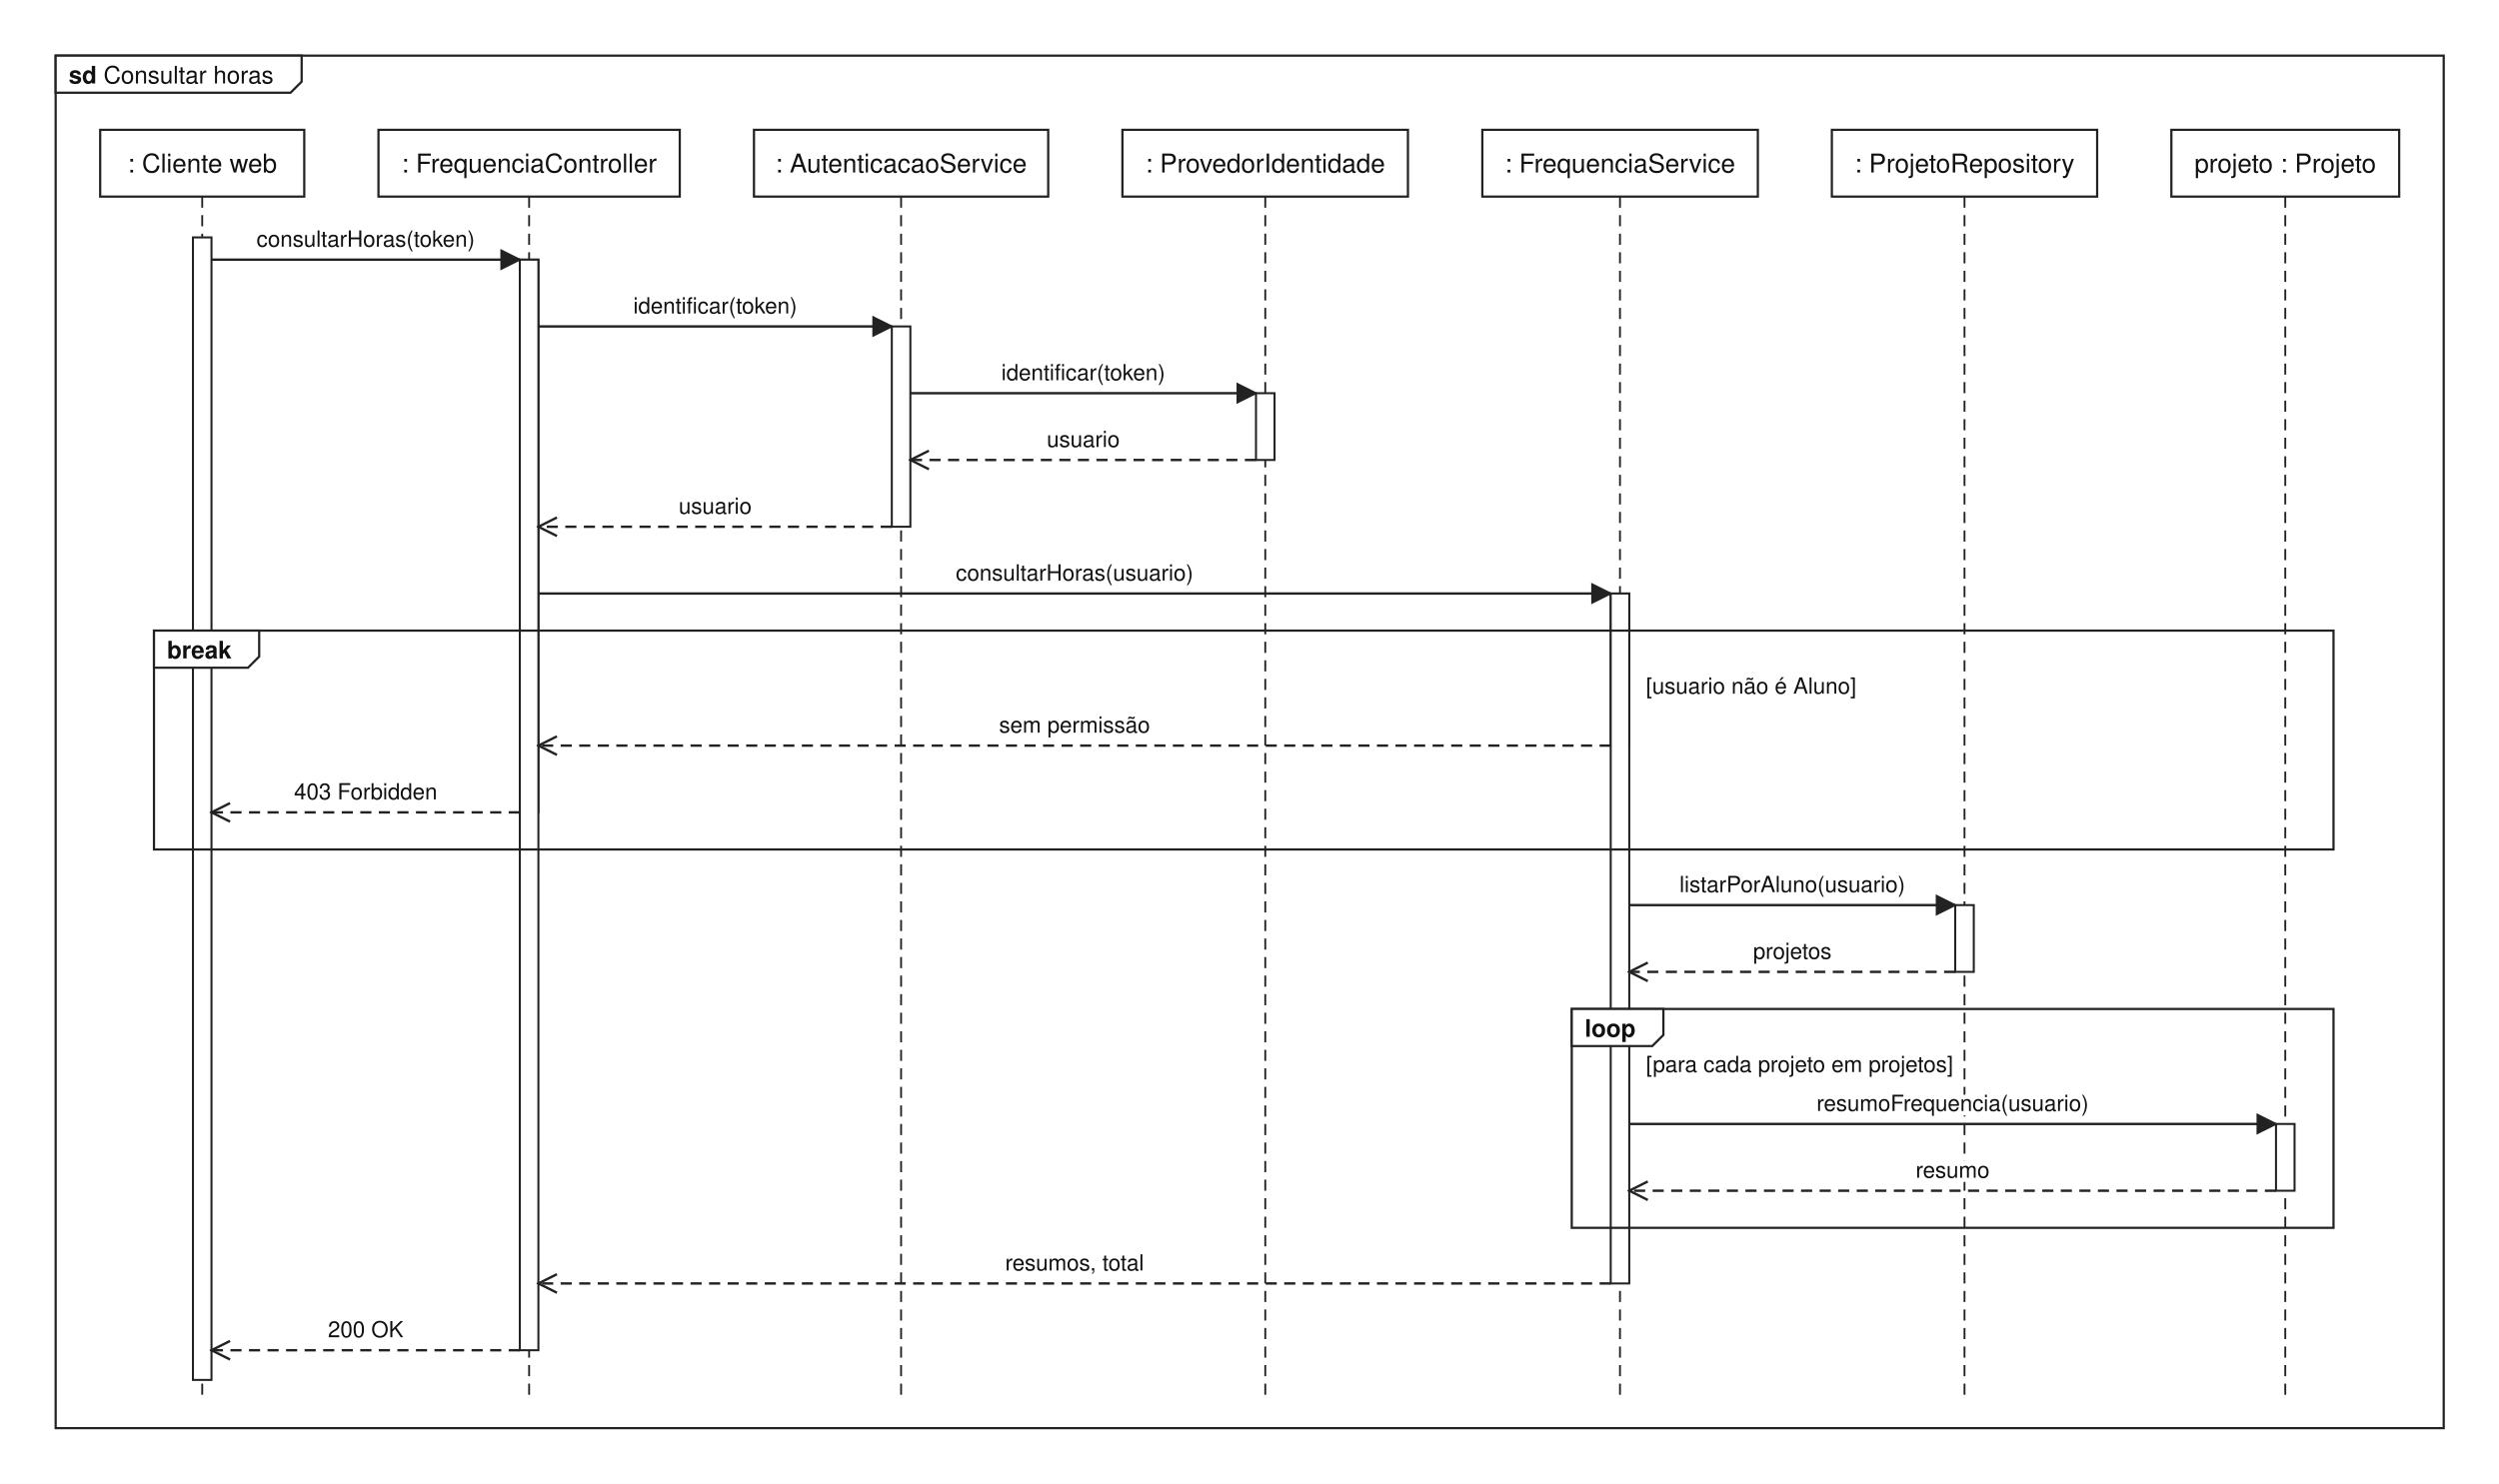
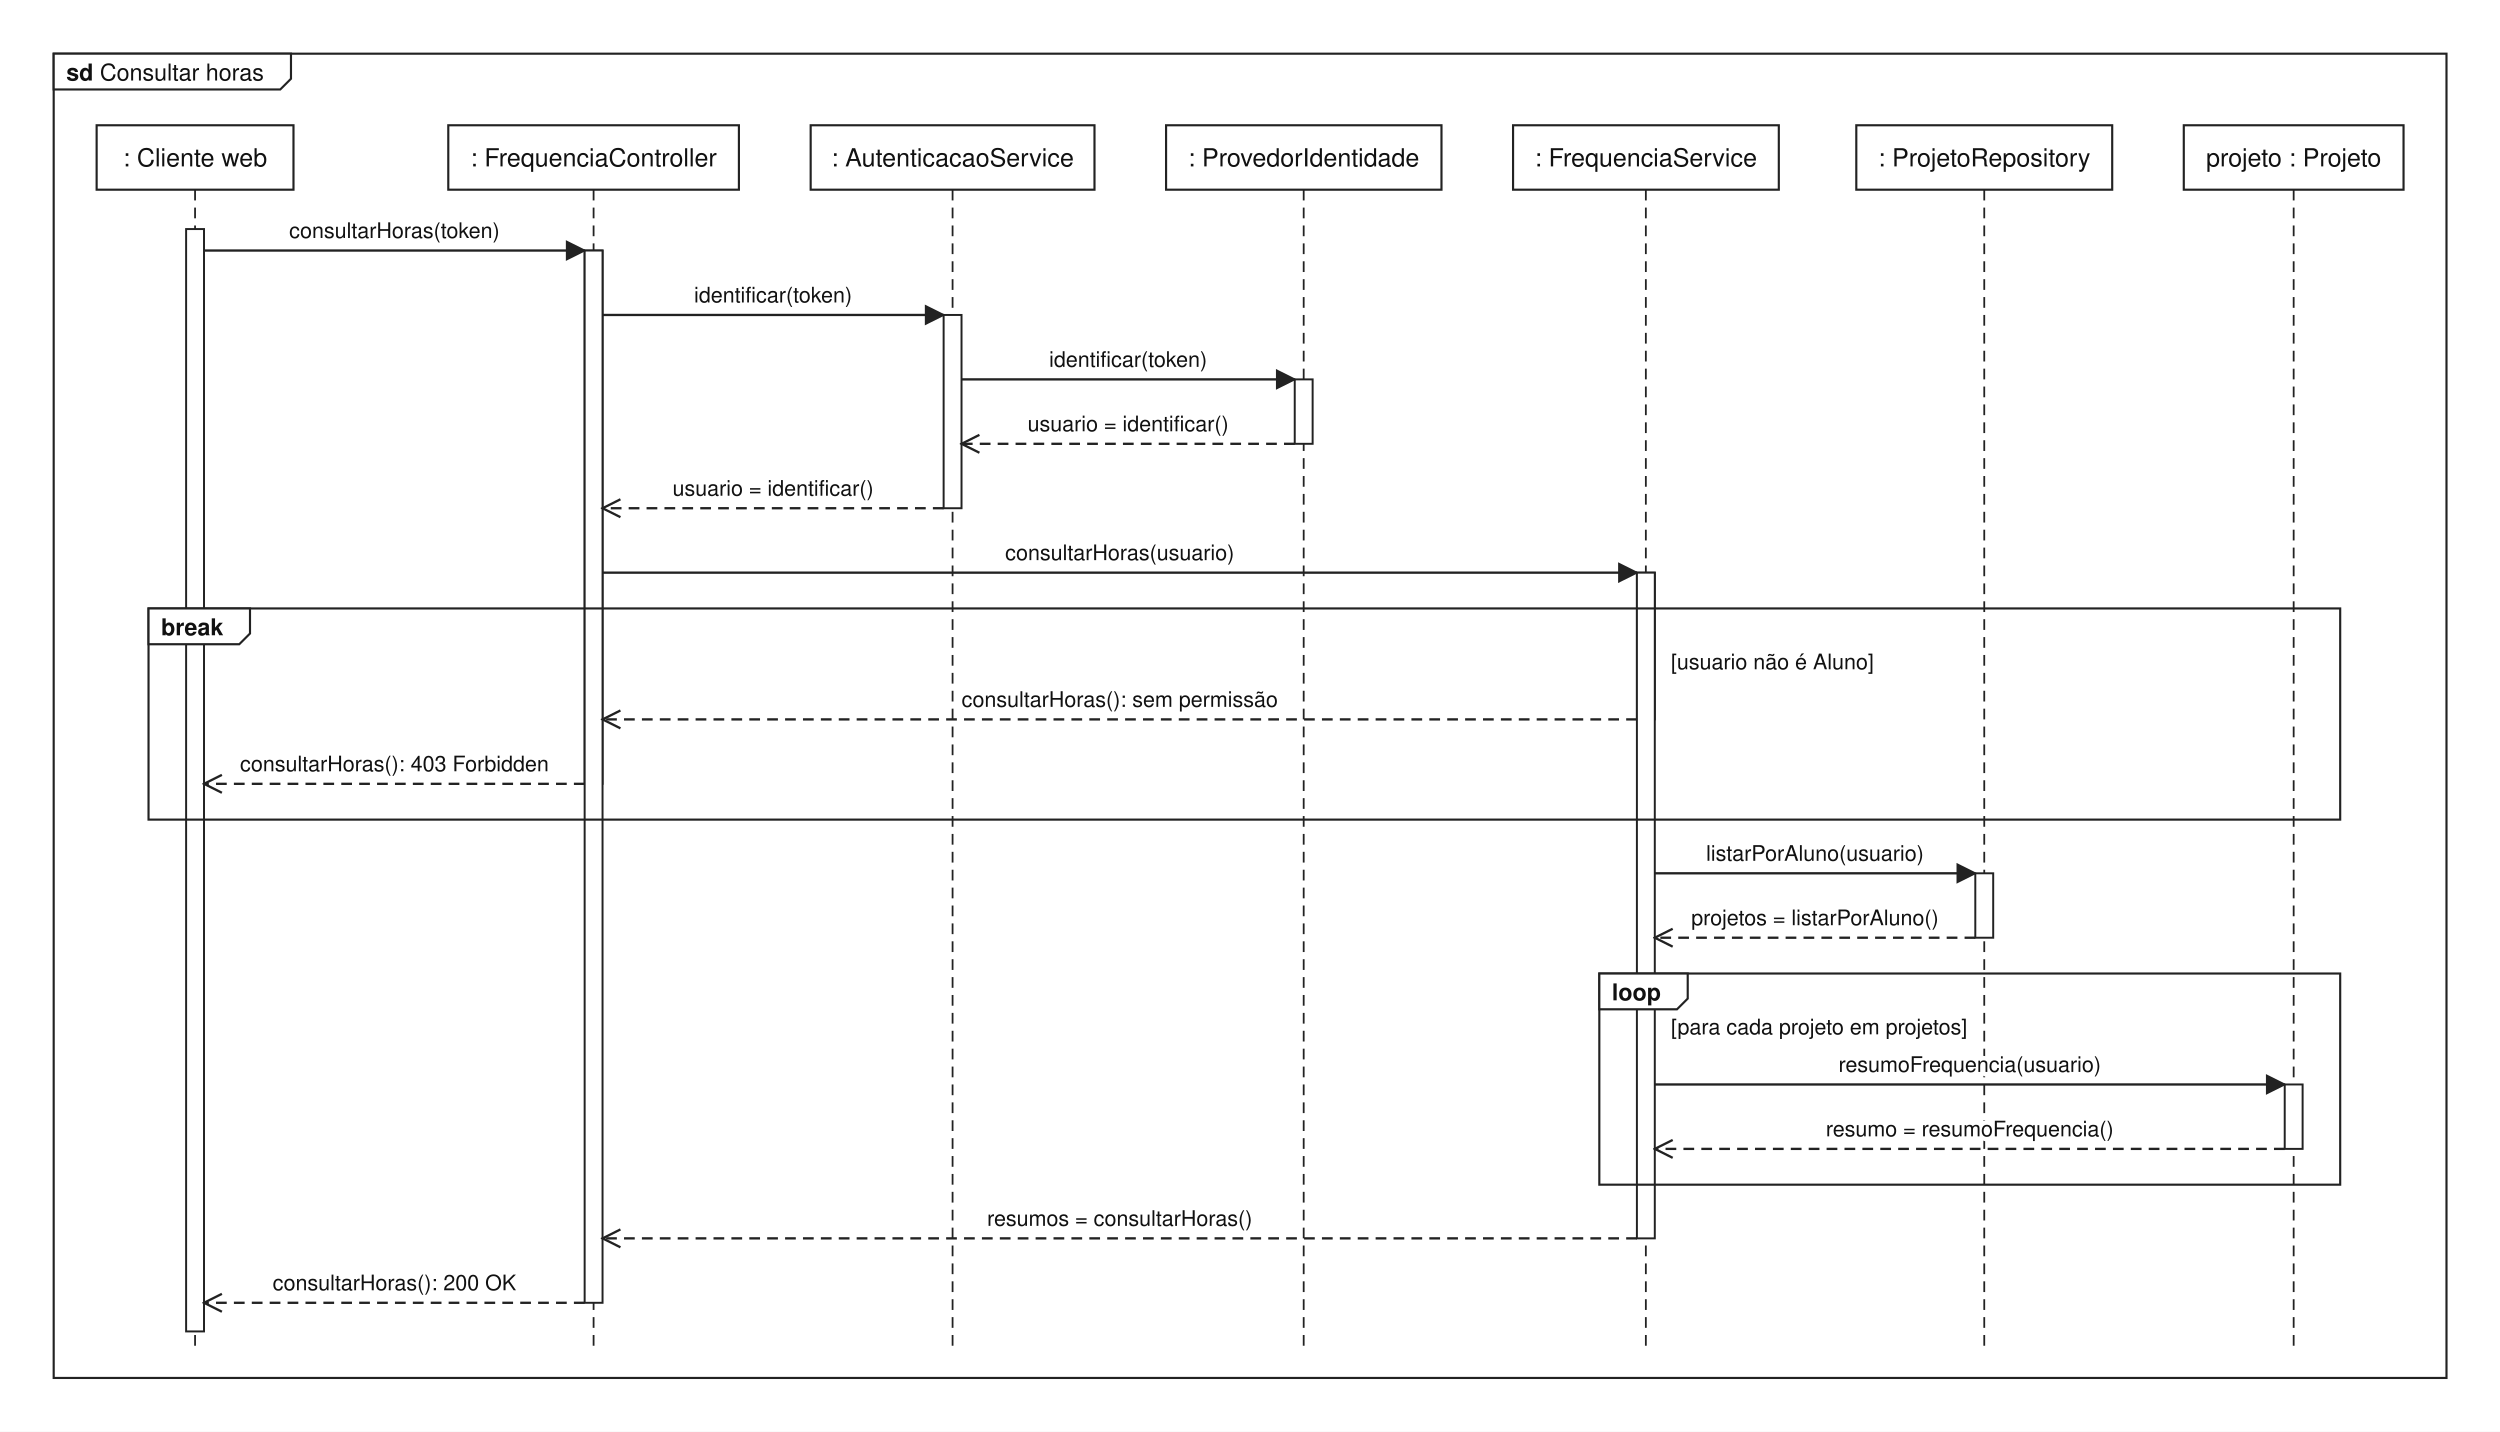
- <svg xmlns="http://www.w3.org/2000/svg" width="1347" height="800" viewBox="0 0 1347 800" font-family="Helvetica, Arial, 'Liberation Sans', sans-serif">
+ <svg xmlns="http://www.w3.org/2000/svg" width="1397" height="800" viewBox="0 0 1397 800" font-family="Helvetica, Arial, 'Liberation Sans', sans-serif">
  <defs>
    <marker id="seta" viewBox="0 0 12 12" refX="11" refY="6" markerWidth="12" markerHeight="12" orient="auto-start-reverse" markerUnits="userSpaceOnUse">
      <path d="M1,1 L11,6 L1,11" fill="none" stroke="#222" stroke-width="1.3" />
    </marker>
    <marker id="seta_cheia" viewBox="0 0 12 12" refX="11" refY="6" markerWidth="12" markerHeight="12" orient="auto-start-reverse" markerUnits="userSpaceOnUse">
      <path d="M1,1 L11,6 L1,11 Z" fill="#222" stroke="#222" stroke-width="1" />
    </marker>
    <marker id="triangulo" viewBox="0 0 16 16" refX="15" refY="8" markerWidth="16" markerHeight="16" orient="auto-start-reverse" markerUnits="userSpaceOnUse">
      <path d="M1,1 L15,8 L1,15 Z" fill="#fff" stroke="#222" stroke-width="1.3" />
    </marker>
    <marker id="losango" viewBox="0 0 22 12" refX="21" refY="6" markerWidth="22" markerHeight="12" orient="auto-start-reverse" markerUnits="userSpaceOnUse">
      <path d="M1,6 L11,1 L21,6 L11,11 Z" fill="#222" stroke="#222" stroke-width="1.2" />
    </marker>
    <marker id="losango_vazio" viewBox="0 0 22 12" refX="21" refY="6" markerWidth="22" markerHeight="12" orient="auto-start-reverse" markerUnits="userSpaceOnUse">
      <path d="M1,6 L11,1 L21,6 L11,11 Z" fill="#fff" stroke="#222" stroke-width="1.2" />
    </marker>
  </defs>
-   <rect width="1347" height="800" fill="#fff" />
-   <rect x="30.0" y="30.0" width="1287.2" height="740.0" fill="none" stroke="#222" stroke-width="1.2" />
+   <rect width="1397" height="800" fill="#fff" />
+   <rect x="30.0" y="30.0" width="1337.1" height="740.0" fill="none" stroke="#222" stroke-width="1.2" />
  <path d="M30.0,30.0 H162.6 V44.0 L156.6,50.0 H30.0 Z" fill="#fff" stroke="#222" stroke-width="1.2" />
  <text x="37.0" y="45.0" font-size="13" text-anchor="start" font-weight="bold" font-style="normal" fill="#111">sd</text>
  <text x="55.8" y="45.0" font-size="13" text-anchor="start" font-weight="normal" font-style="normal" fill="#111">Consultar horas</text>
  <line x1="109.0" y1="106.0" x2="109.0" y2="754.0" stroke="#222" stroke-width="1" stroke-dasharray="6,4" />
-   <line x1="285.2" y1="106.0" x2="285.2" y2="754.0" stroke="#222" stroke-width="1" stroke-dasharray="6,4" />
-   <line x1="485.7" y1="106.0" x2="485.7" y2="754.0" stroke="#222" stroke-width="1" stroke-dasharray="6,4" />
-   <line x1="682.0" y1="106.0" x2="682.0" y2="754.0" stroke="#222" stroke-width="1" stroke-dasharray="6,4" />
-   <line x1="873.2" y1="106.0" x2="873.2" y2="754.0" stroke="#222" stroke-width="1" stroke-dasharray="6,4" />
-   <line x1="1058.9" y1="106.0" x2="1058.9" y2="754.0" stroke="#222" stroke-width="1" stroke-dasharray="6,4" />
-   <line x1="1231.8" y1="106.0" x2="1231.8" y2="754.0" stroke="#222" stroke-width="1" stroke-dasharray="6,4" />
+   <line x1="331.7" y1="106.0" x2="331.7" y2="754.0" stroke="#222" stroke-width="1" stroke-dasharray="6,4" />
+   <line x1="532.3" y1="106.0" x2="532.3" y2="754.0" stroke="#222" stroke-width="1" stroke-dasharray="6,4" />
+   <line x1="728.5" y1="106.0" x2="728.5" y2="754.0" stroke="#222" stroke-width="1" stroke-dasharray="6,4" />
+   <line x1="919.7" y1="106.0" x2="919.7" y2="754.0" stroke="#222" stroke-width="1" stroke-dasharray="6,4" />
+   <line x1="1108.8" y1="106.0" x2="1108.8" y2="754.0" stroke="#222" stroke-width="1" stroke-dasharray="6,4" />
+   <line x1="1281.7" y1="106.0" x2="1281.7" y2="754.0" stroke="#222" stroke-width="1" stroke-dasharray="6,4" />
  <rect x="54.0" y="70.0" width="110.0" height="36.0" fill="#fff" stroke="#222" stroke-width="1.2" />
  <text x="109.0" y="93.0" font-size="14" text-anchor="middle" font-weight="normal" font-style="normal" fill="#111">: Cliente web</text>
-   <rect x="204.0" y="70.0" width="162.4" height="36.0" fill="#fff" stroke="#222" stroke-width="1.2" />
-   <text x="285.2" y="93.0" font-size="14" text-anchor="middle" font-weight="normal" font-style="normal" fill="#111">: FrequenciaController</text>
-   <rect x="406.4" y="70.0" width="158.6" height="36.0" fill="#fff" stroke="#222" stroke-width="1.2" />
-   <text x="485.7" y="93.0" font-size="14" text-anchor="middle" font-weight="normal" font-style="normal" fill="#111">: AutenticacaoService</text>
-   <rect x="605.0" y="70.0" width="153.9" height="36.0" fill="#fff" stroke="#222" stroke-width="1.2" />
-   <text x="682.0" y="93.0" font-size="14" text-anchor="middle" font-weight="normal" font-style="normal" fill="#111">: ProvedorIdentidade</text>
-   <rect x="799.0" y="70.0" width="148.5" height="36.0" fill="#fff" stroke="#222" stroke-width="1.2" />
-   <text x="873.2" y="93.0" font-size="14" text-anchor="middle" font-weight="normal" font-style="normal" fill="#111">: FrequenciaService</text>
-   <rect x="987.4" y="70.0" width="143.0" height="36.0" fill="#fff" stroke="#222" stroke-width="1.2" />
-   <text x="1058.9" y="93.0" font-size="14" text-anchor="middle" font-weight="normal" font-style="normal" fill="#111">: ProjetoRepository</text>
-   <rect x="1170.4" y="70.0" width="122.8" height="36.0" fill="#fff" stroke="#222" stroke-width="1.2" />
-   <text x="1231.8" y="93.0" font-size="14" text-anchor="middle" font-weight="normal" font-style="normal" fill="#111">projeto : Projeto</text>
-   <rect x="677.0" y="212.0" width="10.0" height="36.0" fill="#fff" stroke="#222" stroke-width="1.1" />
-   <rect x="480.7" y="176.0" width="10.0" height="108.0" fill="#fff" stroke="#222" stroke-width="1.1" />
-   <rect x="868.2" y="320.0" width="10.0" height="82.0" fill="#fff" stroke="#222" stroke-width="1.1" />
-   <rect x="280.2" y="140.0" width="10.0" height="298.0" fill="#fff" stroke="#222" stroke-width="1.1" />
-   <rect x="1053.9" y="488.0" width="10.0" height="36.0" fill="#fff" stroke="#222" stroke-width="1.1" />
-   <rect x="1226.8" y="606.0" width="10.0" height="36.0" fill="#fff" stroke="#222" stroke-width="1.1" />
-   <rect x="868.2" y="320.0" width="10.0" height="372.0" fill="#fff" stroke="#222" stroke-width="1.1" />
-   <rect x="280.2" y="140.0" width="10.0" height="588.0" fill="#fff" stroke="#222" stroke-width="1.1" />
+   <rect x="250.5" y="70.0" width="162.4" height="36.0" fill="#fff" stroke="#222" stroke-width="1.2" />
+   <text x="331.7" y="93.0" font-size="14" text-anchor="middle" font-weight="normal" font-style="normal" fill="#111">: FrequenciaController</text>
+   <rect x="453.0" y="70.0" width="158.6" height="36.0" fill="#fff" stroke="#222" stroke-width="1.2" />
+   <text x="532.3" y="93.0" font-size="14" text-anchor="middle" font-weight="normal" font-style="normal" fill="#111">: AutenticacaoService</text>
+   <rect x="651.6" y="70.0" width="153.9" height="36.0" fill="#fff" stroke="#222" stroke-width="1.2" />
+   <text x="728.5" y="93.0" font-size="14" text-anchor="middle" font-weight="normal" font-style="normal" fill="#111">: ProvedorIdentidade</text>
+   <rect x="845.5" y="70.0" width="148.5" height="36.0" fill="#fff" stroke="#222" stroke-width="1.2" />
+   <text x="919.7" y="93.0" font-size="14" text-anchor="middle" font-weight="normal" font-style="normal" fill="#111">: FrequenciaService</text>
+   <rect x="1037.3" y="70.0" width="143.0" height="36.0" fill="#fff" stroke="#222" stroke-width="1.2" />
+   <text x="1108.8" y="93.0" font-size="14" text-anchor="middle" font-weight="normal" font-style="normal" fill="#111">: ProjetoRepository</text>
+   <rect x="1220.3" y="70.0" width="122.8" height="36.0" fill="#fff" stroke="#222" stroke-width="1.2" />
+   <text x="1281.7" y="93.0" font-size="14" text-anchor="middle" font-weight="normal" font-style="normal" fill="#111">projeto : Projeto</text>
+   <rect x="723.5" y="212.0" width="10.0" height="36.0" fill="#fff" stroke="#222" stroke-width="1.1" />
+   <rect x="527.3" y="176.0" width="10.0" height="108.0" fill="#fff" stroke="#222" stroke-width="1.1" />
+   <rect x="914.7" y="320.0" width="10.0" height="82.0" fill="#fff" stroke="#222" stroke-width="1.1" />
+   <rect x="326.7" y="140.0" width="10.0" height="298.0" fill="#fff" stroke="#222" stroke-width="1.1" />
+   <rect x="1103.8" y="488.0" width="10.0" height="36.0" fill="#fff" stroke="#222" stroke-width="1.1" />
+   <rect x="1276.7" y="606.0" width="10.0" height="36.0" fill="#fff" stroke="#222" stroke-width="1.1" />
+   <rect x="914.7" y="320.0" width="10.0" height="372.0" fill="#fff" stroke="#222" stroke-width="1.1" />
+   <rect x="326.7" y="140.0" width="10.0" height="588.0" fill="#fff" stroke="#222" stroke-width="1.1" />
  <rect x="104.0" y="128.0" width="10.0" height="616.0" fill="#fff" stroke="#222" stroke-width="1.1" />
-   <rect x="83.0" y="340.0" width="1174.8" height="118.0" fill="none" stroke="#222" stroke-width="1.2" />
+   <rect x="83.0" y="340.0" width="1224.7" height="118.0" fill="none" stroke="#222" stroke-width="1.2" />
  <path d="M83.0,340.0 H139.7 V354.0 L133.7,360.0 H83.0 Z" fill="#fff" stroke="#222" stroke-width="1.2" />
  <text x="90.0" y="355.0" font-size="13" text-anchor="start" font-weight="bold" font-style="normal" fill="#111">break</text>
-   <text x="887.2" y="374.0" font-size="12" text-anchor="start" stroke="#fff" stroke-width="5" stroke-linejoin="round" paint-order="stroke" font-weight="normal" font-style="normal" fill="#111">[usuario não é Aluno]</text>
-   <rect x="847.2" y="544.0" width="410.6" height="118.0" fill="none" stroke="#222" stroke-width="1.2" />
-   <path d="M847.2,544.0 H896.6 V558.0 L890.6,564.0 H847.2 Z" fill="#fff" stroke="#222" stroke-width="1.2" />
-   <text x="854.2" y="559.0" font-size="13" text-anchor="start" font-weight="bold" font-style="normal" fill="#111">loop</text>
-   <text x="887.2" y="578.0" font-size="12" text-anchor="start" stroke="#fff" stroke-width="5" stroke-linejoin="round" paint-order="stroke" font-weight="normal" font-style="normal" fill="#111">[para cada projeto em projetos]</text>
-   <polyline points="114.0,140.0 280.2,140.0" fill="none" stroke="#222" stroke-width="1.3" marker-end="url(#seta_cheia)" />
-   <text x="197.1" y="133.0" font-size="12" text-anchor="middle" stroke="#fff" stroke-width="5" stroke-linejoin="round" paint-order="stroke" font-weight="normal" font-style="normal" fill="#111">consultarHoras(token)</text>
-   <polyline points="290.2,176.0 480.7,176.0" fill="none" stroke="#222" stroke-width="1.3" marker-end="url(#seta_cheia)" />
-   <text x="385.5" y="169.0" font-size="12" text-anchor="middle" stroke="#fff" stroke-width="5" stroke-linejoin="round" paint-order="stroke" font-weight="normal" font-style="normal" fill="#111">identificar(token)</text>
-   <polyline points="490.7,212.0 677.0,212.0" fill="none" stroke="#222" stroke-width="1.3" marker-end="url(#seta_cheia)" />
-   <text x="583.9" y="205.0" font-size="12" text-anchor="middle" stroke="#fff" stroke-width="5" stroke-linejoin="round" paint-order="stroke" font-weight="normal" font-style="normal" fill="#111">identificar(token)</text>
-   <polyline points="677.0,248.0 490.7,248.0" fill="none" stroke="#222" stroke-width="1.3" stroke-dasharray="6,4" marker-end="url(#seta)" />
-   <text x="583.9" y="241.0" font-size="12" text-anchor="middle" stroke="#fff" stroke-width="5" stroke-linejoin="round" paint-order="stroke" font-weight="normal" font-style="normal" fill="#111">usuario</text>
-   <polyline points="480.7,284.0 290.2,284.0" fill="none" stroke="#222" stroke-width="1.3" stroke-dasharray="6,4" marker-end="url(#seta)" />
-   <text x="385.5" y="277.0" font-size="12" text-anchor="middle" stroke="#fff" stroke-width="5" stroke-linejoin="round" paint-order="stroke" font-weight="normal" font-style="normal" fill="#111">usuario</text>
-   <polyline points="290.2,320.0 868.2,320.0" fill="none" stroke="#222" stroke-width="1.3" marker-end="url(#seta_cheia)" />
-   <text x="579.2" y="313.0" font-size="12" text-anchor="middle" stroke="#fff" stroke-width="5" stroke-linejoin="round" paint-order="stroke" font-weight="normal" font-style="normal" fill="#111">consultarHoras(usuario)</text>
-   <polyline points="868.2,402.0 290.2,402.0" fill="none" stroke="#222" stroke-width="1.3" stroke-dasharray="6,4" marker-end="url(#seta)" />
-   <text x="579.2" y="395.0" font-size="12" text-anchor="middle" stroke="#fff" stroke-width="5" stroke-linejoin="round" paint-order="stroke" font-weight="normal" font-style="normal" fill="#111">sem permissão</text>
-   <polyline points="280.2,438.0 114.0,438.0" fill="none" stroke="#222" stroke-width="1.3" stroke-dasharray="6,4" marker-end="url(#seta)" />
-   <text x="197.1" y="431.0" font-size="12" text-anchor="middle" stroke="#fff" stroke-width="5" stroke-linejoin="round" paint-order="stroke" font-weight="normal" font-style="normal" fill="#111">403 Forbidden</text>
-   <polyline points="878.2,488.0 1053.9,488.0" fill="none" stroke="#222" stroke-width="1.3" marker-end="url(#seta_cheia)" />
-   <text x="966.1" y="481.0" font-size="12" text-anchor="middle" stroke="#fff" stroke-width="5" stroke-linejoin="round" paint-order="stroke" font-weight="normal" font-style="normal" fill="#111">listarPorAluno(usuario)</text>
-   <polyline points="1053.9,524.0 878.2,524.0" fill="none" stroke="#222" stroke-width="1.3" stroke-dasharray="6,4" marker-end="url(#seta)" />
-   <text x="966.1" y="517.0" font-size="12" text-anchor="middle" stroke="#fff" stroke-width="5" stroke-linejoin="round" paint-order="stroke" font-weight="normal" font-style="normal" fill="#111">projetos</text>
-   <polyline points="878.2,606.0 1226.8,606.0" fill="none" stroke="#222" stroke-width="1.3" marker-end="url(#seta_cheia)" />
-   <text x="1052.5" y="599.0" font-size="12" text-anchor="middle" stroke="#fff" stroke-width="5" stroke-linejoin="round" paint-order="stroke" font-weight="normal" font-style="normal" fill="#111">resumoFrequencia(usuario)</text>
-   <polyline points="1226.8,642.0 878.2,642.0" fill="none" stroke="#222" stroke-width="1.3" stroke-dasharray="6,4" marker-end="url(#seta)" />
-   <text x="1052.5" y="635.0" font-size="12" text-anchor="middle" stroke="#fff" stroke-width="5" stroke-linejoin="round" paint-order="stroke" font-weight="normal" font-style="normal" fill="#111">resumo</text>
-   <polyline points="868.2,692.0 290.2,692.0" fill="none" stroke="#222" stroke-width="1.3" stroke-dasharray="6,4" marker-end="url(#seta)" />
-   <text x="579.2" y="685.0" font-size="12" text-anchor="middle" stroke="#fff" stroke-width="5" stroke-linejoin="round" paint-order="stroke" font-weight="normal" font-style="normal" fill="#111">resumos, total</text>
-   <polyline points="280.2,728.0 114.0,728.0" fill="none" stroke="#222" stroke-width="1.3" stroke-dasharray="6,4" marker-end="url(#seta)" />
-   <text x="197.1" y="721.0" font-size="12" text-anchor="middle" stroke="#fff" stroke-width="5" stroke-linejoin="round" paint-order="stroke" font-weight="normal" font-style="normal" fill="#111">200 OK</text>
+   <text x="933.7" y="374.0" font-size="12" text-anchor="start" stroke="#fff" stroke-width="5" stroke-linejoin="round" paint-order="stroke" font-weight="normal" font-style="normal" fill="#111">[usuario não é Aluno]</text>
+   <rect x="893.7" y="544.0" width="414.0" height="118.0" fill="none" stroke="#222" stroke-width="1.2" />
+   <path d="M893.7,544.0 H943.1 V558.0 L937.1,564.0 H893.7 Z" fill="#fff" stroke="#222" stroke-width="1.2" />
+   <text x="900.7" y="559.0" font-size="13" text-anchor="start" font-weight="bold" font-style="normal" fill="#111">loop</text>
+   <text x="933.7" y="578.0" font-size="12" text-anchor="start" stroke="#fff" stroke-width="5" stroke-linejoin="round" paint-order="stroke" font-weight="normal" font-style="normal" fill="#111">[para cada projeto em projetos]</text>
+   <polyline points="114.0,140.0 326.7,140.0" fill="none" stroke="#222" stroke-width="1.3" marker-end="url(#seta_cheia)" />
+   <text x="220.4" y="133.0" font-size="12" text-anchor="middle" stroke="#fff" stroke-width="5" stroke-linejoin="round" paint-order="stroke" font-weight="normal" font-style="normal" fill="#111">consultarHoras(token)</text>
+   <polyline points="336.7,176.0 527.3,176.0" fill="none" stroke="#222" stroke-width="1.3" marker-end="url(#seta_cheia)" />
+   <text x="432.0" y="169.0" font-size="12" text-anchor="middle" stroke="#fff" stroke-width="5" stroke-linejoin="round" paint-order="stroke" font-weight="normal" font-style="normal" fill="#111">identificar(token)</text>
+   <polyline points="537.3,212.0 723.5,212.0" fill="none" stroke="#222" stroke-width="1.3" marker-end="url(#seta_cheia)" />
+   <text x="630.4" y="205.0" font-size="12" text-anchor="middle" stroke="#fff" stroke-width="5" stroke-linejoin="round" paint-order="stroke" font-weight="normal" font-style="normal" fill="#111">identificar(token)</text>
+   <polyline points="723.5,248.0 537.3,248.0" fill="none" stroke="#222" stroke-width="1.3" stroke-dasharray="6,4" marker-end="url(#seta)" />
+   <text x="630.4" y="241.0" font-size="12" text-anchor="middle" stroke="#fff" stroke-width="5" stroke-linejoin="round" paint-order="stroke" font-weight="normal" font-style="normal" fill="#111">usuario = identificar()</text>
+   <polyline points="527.3,284.0 336.7,284.0" fill="none" stroke="#222" stroke-width="1.3" stroke-dasharray="6,4" marker-end="url(#seta)" />
+   <text x="432.0" y="277.0" font-size="12" text-anchor="middle" stroke="#fff" stroke-width="5" stroke-linejoin="round" paint-order="stroke" font-weight="normal" font-style="normal" fill="#111">usuario = identificar()</text>
+   <polyline points="336.7,320.0 914.7,320.0" fill="none" stroke="#222" stroke-width="1.3" marker-end="url(#seta_cheia)" />
+   <text x="625.7" y="313.0" font-size="12" text-anchor="middle" stroke="#fff" stroke-width="5" stroke-linejoin="round" paint-order="stroke" font-weight="normal" font-style="normal" fill="#111">consultarHoras(usuario)</text>
+   <polyline points="914.7,402.0 336.7,402.0" fill="none" stroke="#222" stroke-width="1.3" stroke-dasharray="6,4" marker-end="url(#seta)" />
+   <text x="625.7" y="395.0" font-size="12" text-anchor="middle" stroke="#fff" stroke-width="5" stroke-linejoin="round" paint-order="stroke" font-weight="normal" font-style="normal" fill="#111">consultarHoras(): sem permissão</text>
+   <polyline points="326.7,438.0 114.0,438.0" fill="none" stroke="#222" stroke-width="1.3" stroke-dasharray="6,4" marker-end="url(#seta)" />
+   <text x="220.4" y="431.0" font-size="12" text-anchor="middle" stroke="#fff" stroke-width="5" stroke-linejoin="round" paint-order="stroke" font-weight="normal" font-style="normal" fill="#111">consultarHoras(): 403 Forbidden</text>
+   <polyline points="924.7,488.0 1103.8,488.0" fill="none" stroke="#222" stroke-width="1.3" marker-end="url(#seta_cheia)" />
+   <text x="1014.2" y="481.0" font-size="12" text-anchor="middle" stroke="#fff" stroke-width="5" stroke-linejoin="round" paint-order="stroke" font-weight="normal" font-style="normal" fill="#111">listarPorAluno(usuario)</text>
+   <polyline points="1103.8,524.0 924.7,524.0" fill="none" stroke="#222" stroke-width="1.3" stroke-dasharray="6,4" marker-end="url(#seta)" />
+   <text x="1014.2" y="517.0" font-size="12" text-anchor="middle" stroke="#fff" stroke-width="5" stroke-linejoin="round" paint-order="stroke" font-weight="normal" font-style="normal" fill="#111">projetos = listarPorAluno()</text>
+   <polyline points="924.7,606.0 1276.7,606.0" fill="none" stroke="#222" stroke-width="1.3" marker-end="url(#seta_cheia)" />
+   <text x="1100.7" y="599.0" font-size="12" text-anchor="middle" stroke="#fff" stroke-width="5" stroke-linejoin="round" paint-order="stroke" font-weight="normal" font-style="normal" fill="#111">resumoFrequencia(usuario)</text>
+   <polyline points="1276.7,642.0 924.7,642.0" fill="none" stroke="#222" stroke-width="1.3" stroke-dasharray="6,4" marker-end="url(#seta)" />
+   <text x="1100.7" y="635.0" font-size="12" text-anchor="middle" stroke="#fff" stroke-width="5" stroke-linejoin="round" paint-order="stroke" font-weight="normal" font-style="normal" fill="#111">resumo = resumoFrequencia()</text>
+   <polyline points="914.7,692.0 336.7,692.0" fill="none" stroke="#222" stroke-width="1.3" stroke-dasharray="6,4" marker-end="url(#seta)" />
+   <text x="625.7" y="685.0" font-size="12" text-anchor="middle" stroke="#fff" stroke-width="5" stroke-linejoin="round" paint-order="stroke" font-weight="normal" font-style="normal" fill="#111">resumos = consultarHoras()</text>
+   <polyline points="326.7,728.0 114.0,728.0" fill="none" stroke="#222" stroke-width="1.3" stroke-dasharray="6,4" marker-end="url(#seta)" />
+   <text x="220.4" y="721.0" font-size="12" text-anchor="middle" stroke="#fff" stroke-width="5" stroke-linejoin="round" paint-order="stroke" font-weight="normal" font-style="normal" fill="#111">consultarHoras(): 200 OK</text>
</svg>
